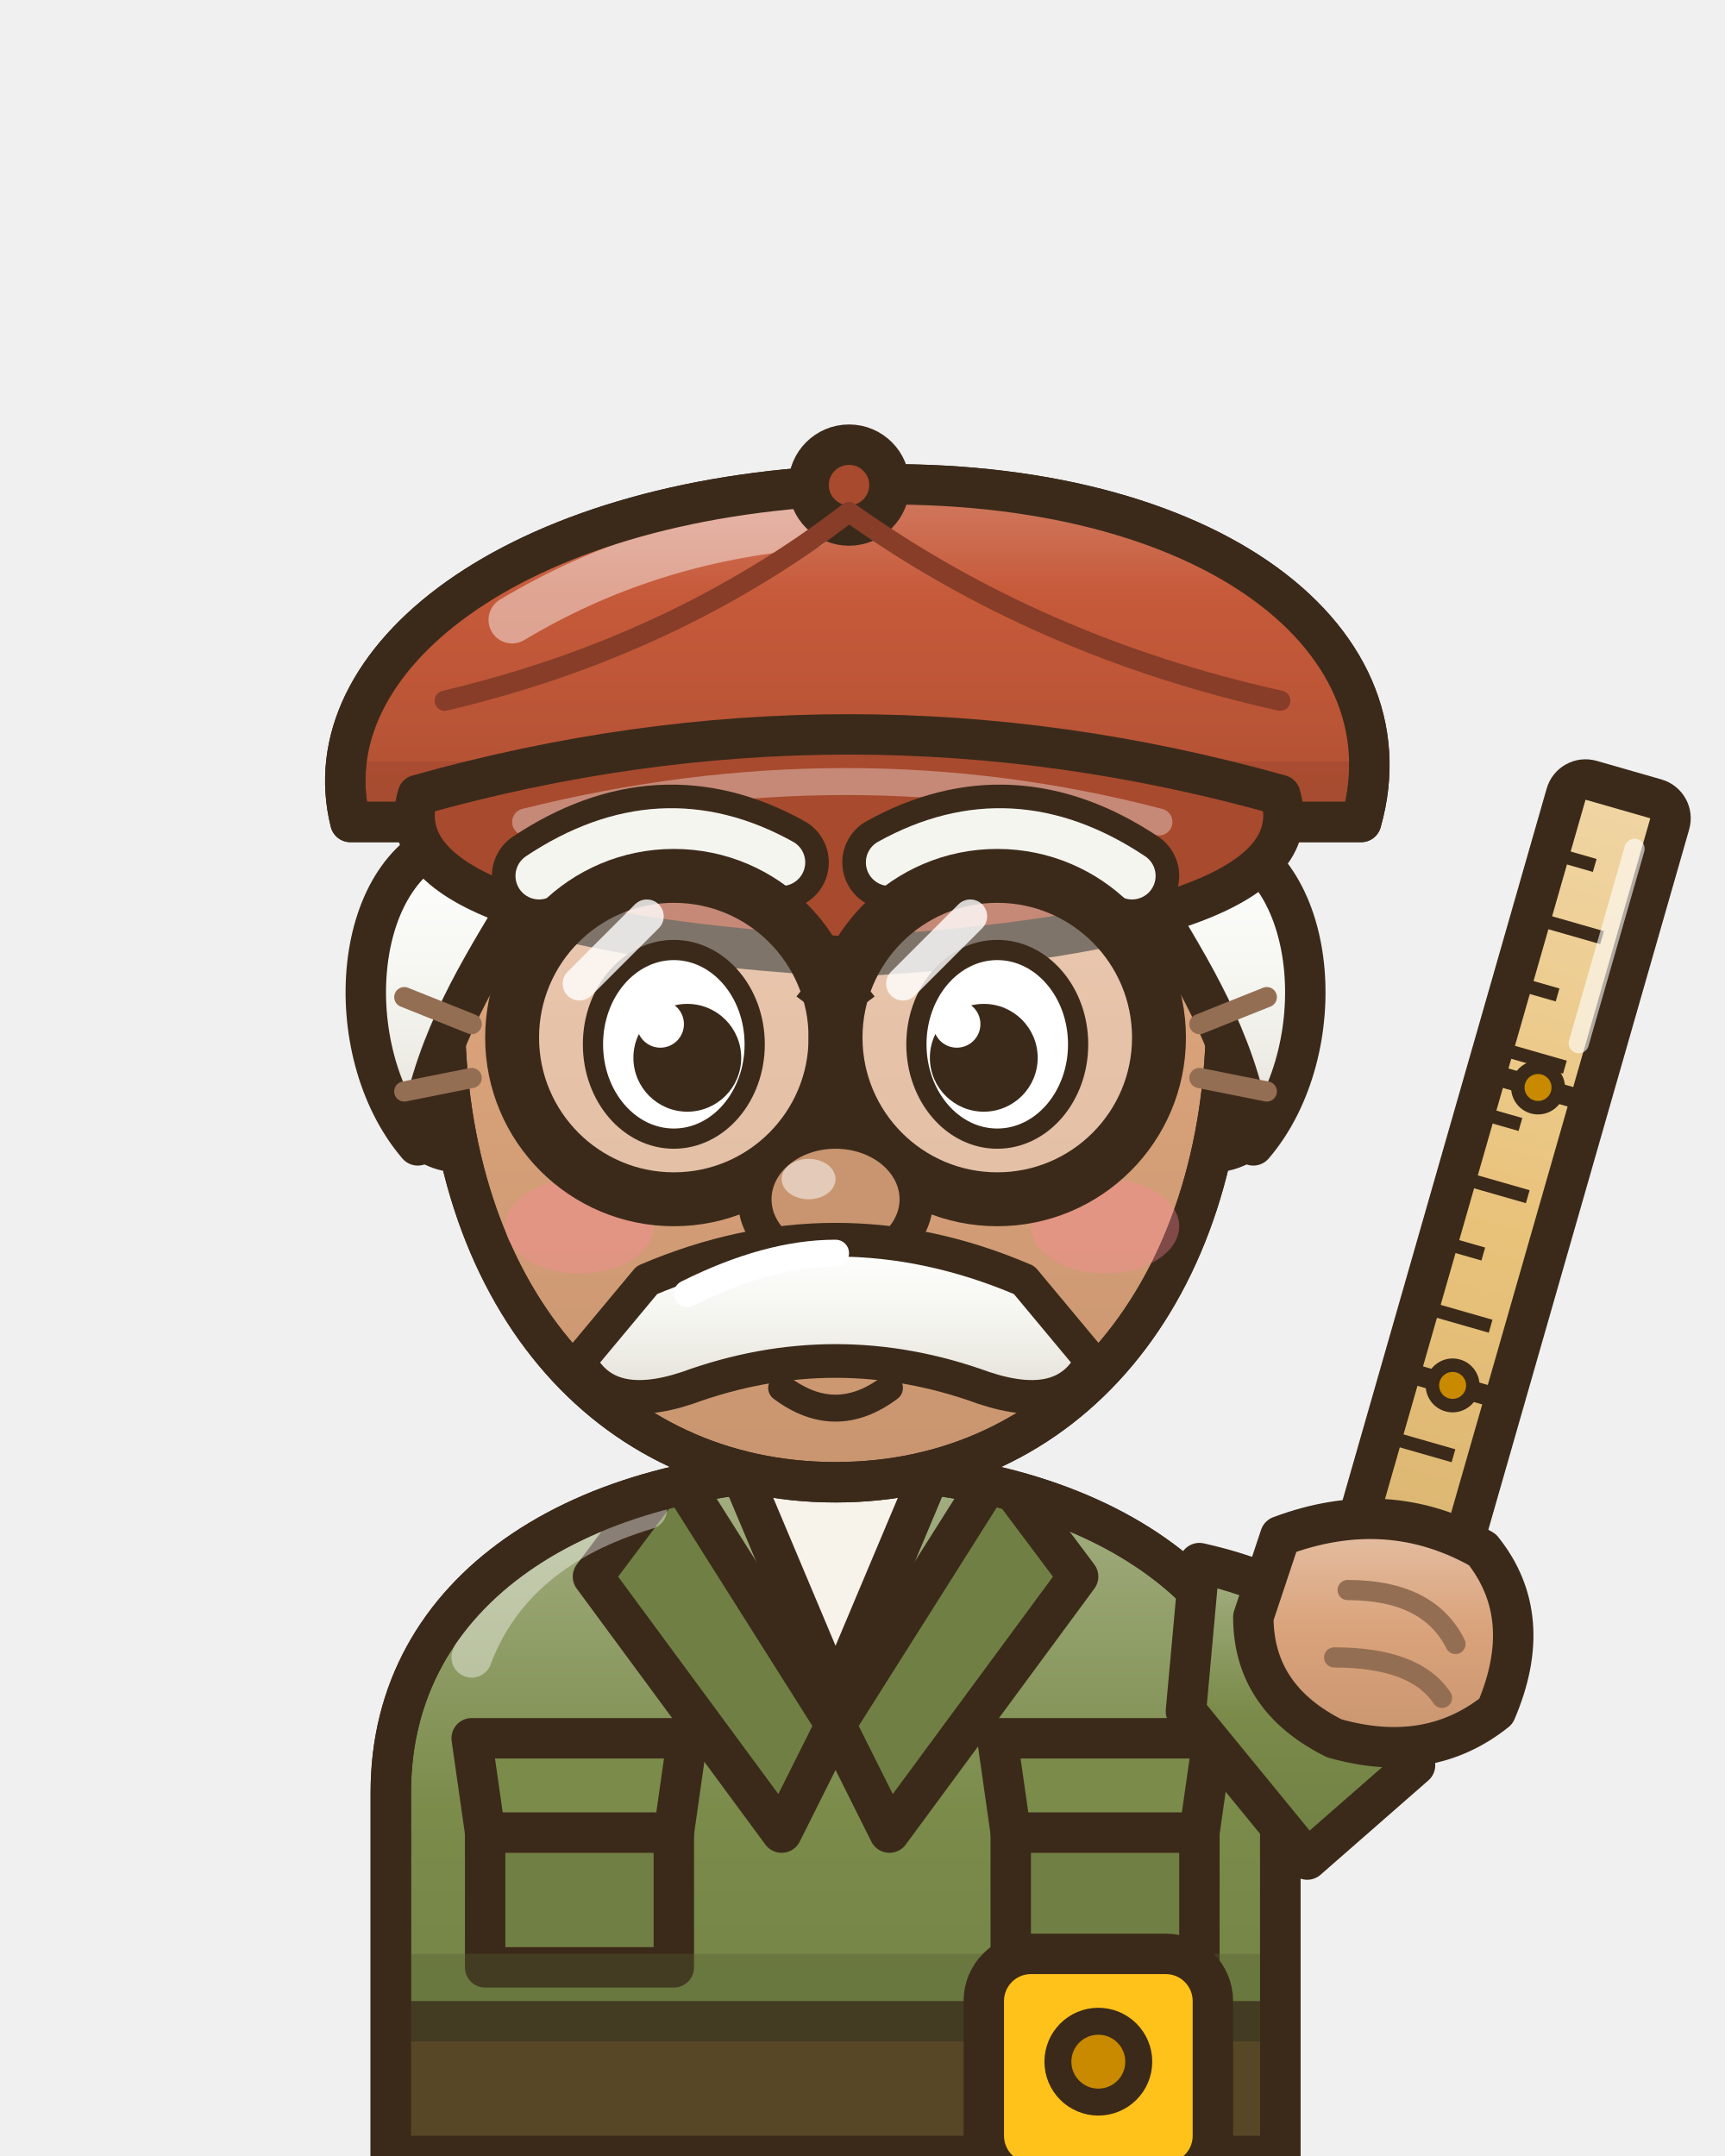
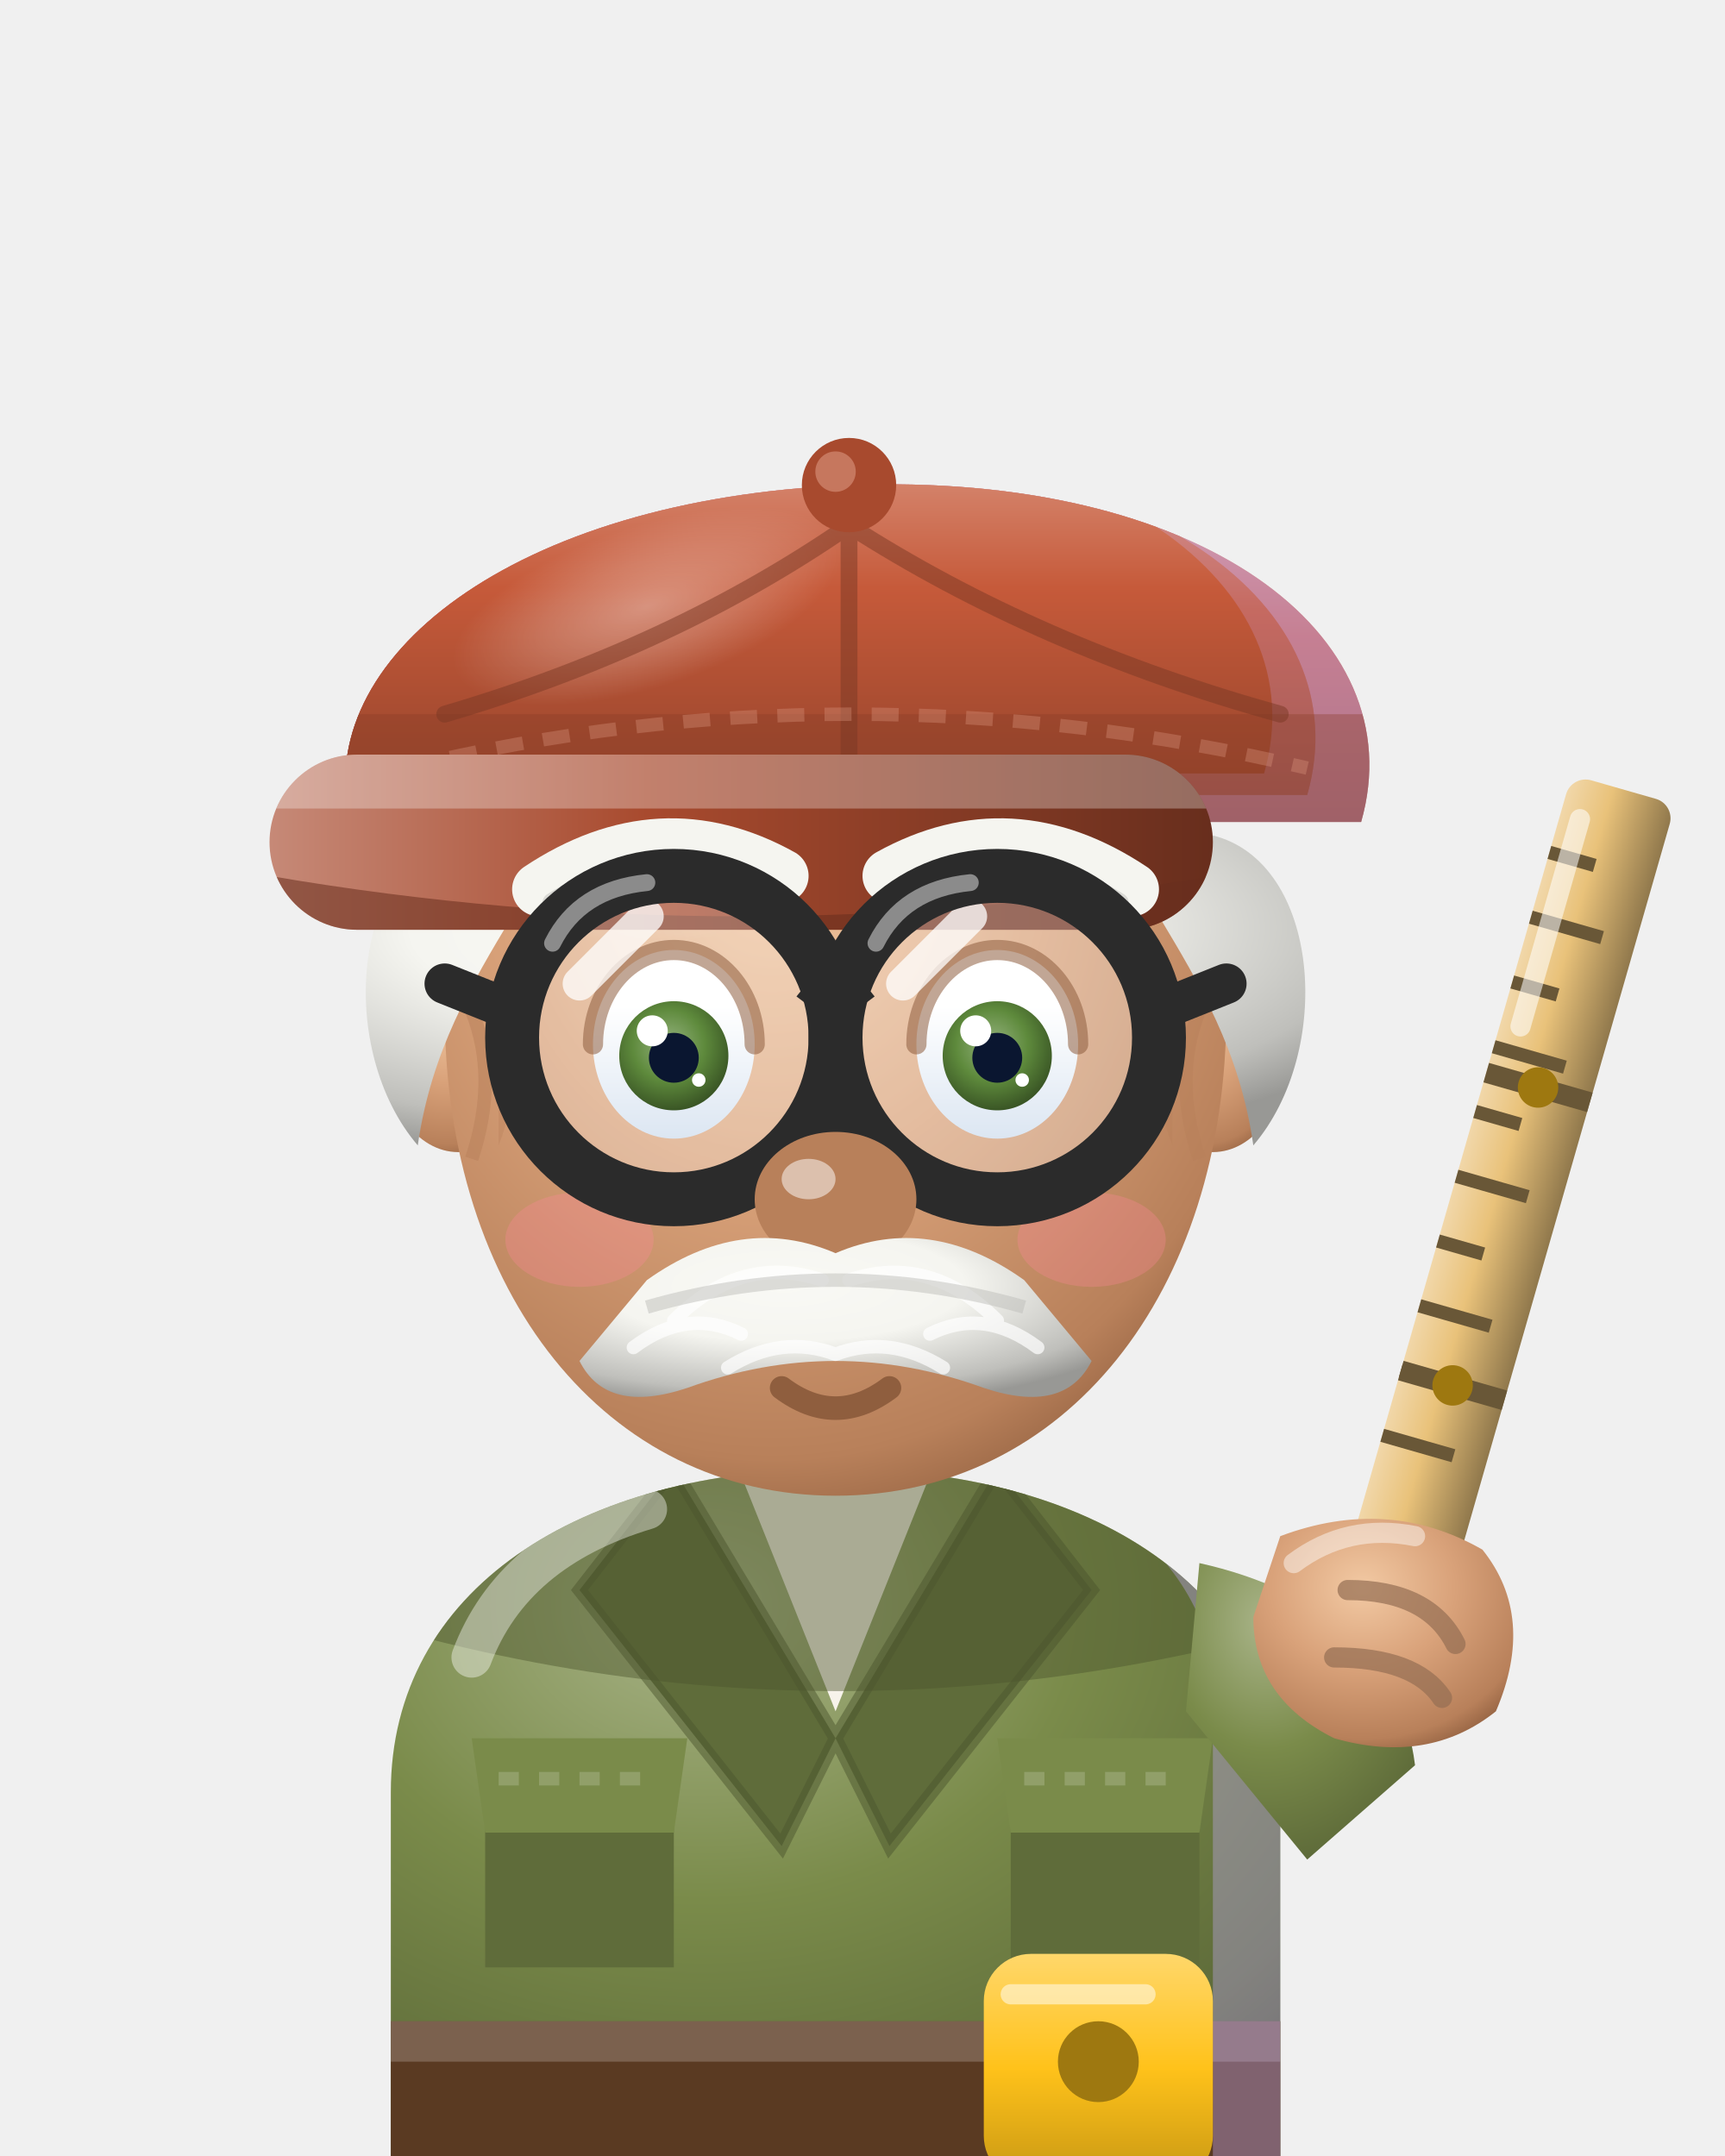
<svg xmlns="http://www.w3.org/2000/svg" viewBox="0 0 256 320" width="256" height="320">
  <defs>
-     <linearGradient id="sk" x1="0" y1="0" x2="0" y2="1">
-       <stop offset="0" stop-color="#E5C0A5" />
-       <stop offset=".5" stop-color="#D9A27A" />
-       <stop offset="1" stop-color="#C89570" />
+     <radialGradient id="gS" cx="0.42" cy="0.3" r="0.78">
+       <stop offset="0" stop-color="#F2C9A3" />
+       <stop offset=".45" stop-color="#D9A27A" />
+       <stop offset=".85" stop-color="#B8805A" />
+       <stop offset="1" stop-color="#8F5E3E" />
+     </radialGradient>
+     <linearGradient id="gC" x1="0" y1="0" x2="0" y2="1">
+       <stop offset="0" stop-color="#DA947F" />
+       <stop offset="0.45" stop-color="#C65A3A" />
+       <stop offset="1" stop-color="#9A462D" />
    </linearGradient>
-     <linearGradient id="cp" x1="0" y1="0" x2="0" y2="1">
-       <stop offset="0" stop-color="#D88F79" />
-       <stop offset=".5" stop-color="#C65A3A" />
-       <stop offset="1" stop-color="#B65335" />
+     <linearGradient id="gBd" x1="0" y1="0" x2="1" y2="0">
+       <stop offset="0" stop-color="#C68977" />
+       <stop offset=".4" stop-color="#A84A2E" />
+       <stop offset="1" stop-color="#682E1D" />
    </linearGradient>
-     <linearGradient id="jk" x1="0" y1="0" x2="0" y2="1">
-       <stop offset="0" stop-color="#A5B084" />
-       <stop offset=".5" stop-color="#7A8B4A" />
-       <stop offset="1" stop-color="#708044" />
+     <radialGradient id="gJ" cx="0.35" cy="0.2" r="0.95">
+       <stop offset="0" stop-color="#A9B489" />
+       <stop offset=".45" stop-color="#7A8B4A" />
+       <stop offset=".85" stop-color="#5F6C3A" />
+       <stop offset="1" stop-color="#4C562E" />
+     </radialGradient>
+     <radialGradient id="gW" cx="0.4" cy="0.3" r="0.78">
+       <stop offset="0" stop-color="#F9F9F5" />
+       <stop offset=".45" stop-color="#F5F5F0" />
+       <stop offset=".85" stop-color="#BFBFBB" />
+       <stop offset="1" stop-color="#989895" />
+     </radialGradient>
+     <linearGradient id="gR" x1="0" y1="0" x2="1" y2="0">
+       <stop offset="0" stop-color="#F1D7A9" />
+       <stop offset=".4" stop-color="#E9C27A" />
+       <stop offset="1" stop-color="#90784C" />
    </linearGradient>
-     <linearGradient id="wh" x1="0" y1="0" x2="0" y2="1">
-       <stop offset="0" stop-color="#FFFFFF" />
-       <stop offset=".5" stop-color="#F5F5F0" />
-       <stop offset="1" stop-color="#E3E0D7" />
+     <linearGradient id="gTp" x1="0" y1="0" x2="0" y2="1">
+       <stop offset="0" stop-color="#FFD76A" />
+       <stop offset="0.5" stop-color="#FFC21A" />
+       <stop offset="1" stop-color="#C79714" />
    </linearGradient>
-     <linearGradient id="ru" x1="0" y1="0" x2="0" y2="1">
-       <stop offset="0" stop-color="#F0D6A5" />
-       <stop offset=".5" stop-color="#E9C27A" />
-       <stop offset="1" stop-color="#D6B270" />
+     <radialGradient id="gSp" cx="0.5" cy="0.5" r="0.5">
+       <stop offset="0" stop-color="#FFFFFF" stop-opacity="0.35" />
+       <stop offset="0.55" stop-color="#FFFFFF" stop-opacity="0.175" />
+       <stop offset="1" stop-color="#FFFFFF" stop-opacity="0" />
+     </radialGradient>
+     <linearGradient id="eyw" x1="0" y1="0" x2="0" y2="1">
+       <stop offset=".3" stop-color="#FFFFFF" />
+       <stop offset="1" stop-color="#DCE6F2" />
    </linearGradient>
-     <path id="fc" d="M124 84C160 84 182 112 182 150C182 192 158 220 124 220C90 220 66 192 66 150C66 112 88 84 124 84Z" />
+     <radialGradient id="eyi" cx=".45" cy=".4" r=".6">
+       <stop offset="0" stop-color="#96B380" />
+       <stop offset=".55" stop-color="#5E8A3C" />
+       <stop offset="1" stop-color="#3A5625" />
+     </radialGradient>
+     <g id="ey">
+       <ellipse rx="12" ry="14" fill="url(#eyw)" />
+       <circle cy="1.7" r="8.1" fill="url(#eyi)" />
+       <circle cy="2" r="3.7" fill="#0A1630" />
+       <circle cx="-3.2" cy="-2" r="2.3" fill="#FFFFFF" />
+       <circle cx="3.7" cy="5.3" r="1" fill="#FFFFFF" />
+       <path d="M-12 0A12 14 0 0 1 12 0" fill="none" stroke="#8F5E3E" stroke-opacity=".55" stroke-width="3" stroke-linecap="round" />
+     </g>
+     <path id="fc" d="M124 84C160 84 182 112 182 150C182 192 158 222 124 222C90 222 66 192 66 150C66 112 88 84 124 84Z" />
    <path id="jt" d="M58 320V266C58 236 86 218 124 218C162 218 190 236 190 266V320Z" />
    <path id="cr" d="M52 122C46 98 76 74 126 72C178 70 210 94 202 122Z" />
-     <clipPath id="cf">
+     <rect id="peak" x="40" y="112" width="140" height="26" rx="13" />
+     <clipPath id="cfc">
      <use href="#fc" />
    </clipPath>
-     <clipPath id="cj">
+     <clipPath id="cjt">
      <use href="#jt" />
    </clipPath>
-     <clipPath id="cc">
+     <clipPath id="ccr">
      <use href="#cr" />
    </clipPath>
+     <clipPath id="cpeak">
+       <use href="#peak" />
+     </clipPath>
  </defs>
-   <g stroke="#3B2A1A" stroke-width="6" stroke-linejoin="round">
-     <use href="#jt" fill="url(#jk)" />
-     <g clip-path="url(#cj)">
-       <path d="M108 214L124 252L140 214Z" fill="#F7F3EA" />
-       <path d="M100 218L124 256L116 272L88 234ZM148 218L124 256L132 272L160 234Z" fill="#708044" />
-       <path d="M72 262H100V292H72ZM150 262H178V292H150Z" fill="#708044" />
-       <path d="M70 258H102L100 272H72ZM148 258H180L178 272H150Z" fill="#7A8B4A" />
-       <path d="M50 300H200V330H50Z" fill="#5A3A22" />
-       <path d="M50 290H200V330H50Z" fill="#535F32" fill-opacity=".35" stroke="none" />
-       <path d="M70 246Q76 230 96 224" fill="none" stroke="#FFFFFF" stroke-opacity=".4" stroke-width="6" stroke-linecap="round" />
+   <use href="#jt" fill="url(#gJ)" />
+   <g clip-path="url(#cjt)">
+     <path d="M108 214L124 254L140 214Z" fill="#F7F3EA" />
+     <path d="M100 218L124 258L116 274L86 236ZM148 218L124 258L132 274L162 236Z" fill="#5F6C3A" />
+     <path d="M100 218L124 258L116 274L86 236ZM148 218L124 258L132 274L162 236Z" fill="none" stroke="#4C562E" stroke-opacity=".5" stroke-width="2" />
+     <path d="M72 262H100V292H72ZM150 262H178V292H150Z" fill="#5F6C3A" />
+     <path d="M70 258H102L100 272H72ZM148 258H180L178 272H150Z" fill="#7A8B4A" />
+     <path d="M74 264H98M152 264H176" stroke="#A9B489" stroke-opacity=".5" stroke-width="2" stroke-dasharray="3 3" />
+     <path d="M50 300H200V330H50Z" fill="#5A3A22" />
+     <path d="M50 300H200V306H50Z" fill="#FFFFFF" fill-opacity=".2" />
+     <path d="M40 218H210V236Q124 266 40 236Z" fill="#4C562E" fill-opacity=".45" />
+     <path d="M70 246Q76 230 96 224" fill="none" stroke="#FFFFFF" stroke-opacity=".4" stroke-width="6" stroke-linecap="round" />
+     <path d="M180 330V246Q176 230 160 222L166 214Q188 230 190 250V330Z" fill="#C7ADFF" fill-opacity=".35" />
+   </g>
+   <rect x="146" y="290" width="34" height="34" rx="7" fill="url(#gTp)" />
+   <circle cx="163" cy="306" r="6" fill="#9E7810" />
+   <path d="M150 296H170" stroke="#FFFFFF" stroke-opacity=".5" stroke-width="3" stroke-linecap="round" />
+   <ellipse cx="68" cy="156" rx="11" ry="15" fill="url(#gS)" />
+   <ellipse cx="180" cy="156" rx="11" ry="15" fill="url(#gS)" />
+   <use href="#fc" fill="url(#gS)" />
+   <g clip-path="url(#cfc)">
+     <path d="M40 198C80 236 168 236 208 198V250H40Z" fill="#946E53" fill-opacity=".4" />
+     <path d="M40 210C80 242 168 242 208 210V250H40Z" fill="#946E53" fill-opacity=".25" />
+     <path d="M40 112H210V140C168 124 82 124 40 140Z" fill="#946E53" fill-opacity=".42" />
+     <path d="M172 110Q194 150 172 222H188Q200 170 192 110Z" fill="#C7ADFF" fill-opacity=".32" />
+     <ellipse cx="96" cy="128" rx="26" ry="12" fill="url(#gSp)" />
+     <g fill="#B8805A" fill-opacity=".35">
+       <path d="M74 150Q78 160 74 170M174 150Q170 160 174 170" />
+       <path d="M70 150Q74 160 70 172M178 150Q174 160 178 172" fill="none" stroke="#B8805A" stroke-opacity=".5" stroke-width="2" />
    </g>
-     <use href="#jt" fill="none" />
-     <rect x="146" y="290" width="34" height="34" rx="7" fill="#FFC21A" />
-     <circle cx="163" cy="306" r="6" fill="#C98A00" stroke-width="4" />
-     <ellipse cx="68" cy="156" rx="11" ry="15" fill="url(#sk)" />
-     <ellipse cx="180" cy="156" rx="11" ry="15" fill="url(#sk)" />
-     <use href="#fc" fill="url(#sk)" />
-     <g clip-path="url(#cf)" stroke="none">
-       <path d="M40 198C80 232 168 232 208 198V240H40Z" fill="#946E53" fill-opacity=".35" />
-       <path d="M40 112H210V128C168 120 82 120 40 128Z" fill="#946E53" fill-opacity=".4" />
+   </g>
+   <path d="M68 124C52 128 50 156 62 170C64 156 70 146 76 136ZM180 124C196 128 198 156 186 170C184 156 178 146 172 136Z" fill="url(#gW)" />
+   <use href="#cr" fill="url(#gC)" />
+   <g clip-path="url(#ccr)">
+     <use href="#cr" fill="#C7ADFF" fill-opacity="0.45" />
+     <use href="#cr" fill="url(#gC)" transform="translate(-8 -4)" />
+     <use href="#cr" fill="#C7ADFF" fill-opacity="0.2" transform="translate(-8 -4)" />
+     <use href="#cr" fill="url(#gC)" transform="translate(-14.4 -7.2)" />
+     <path d="M40 106H214V126H40Z" fill="#873D27" fill-opacity=".35" />
+     <ellipse cx="96" cy="90" rx="30" ry="12" transform="rotate(-18 96 90)" fill="url(#gSp)" />
+     <path d="M126 78Q100 96 66 106M126 78Q154 96 190 106M126 76V120" fill="none" stroke="#7B3824" stroke-opacity=".5" stroke-width="2.5" stroke-linecap="round" />
+     <path d="M60 114Q126 98 194 114" fill="none" stroke="#DA947F" stroke-opacity=".35" stroke-width="2" stroke-dasharray="4 3" />
+   </g>
+   <circle cx="126" cy="72" r="7" fill="#A84A2E" />
+   <circle cx="124" cy="70" r="3" fill="#DA947F" fill-opacity=".6" />
+   <use href="#peak" fill="url(#gBd)" />
+   <g clip-path="url(#cpeak)">
+     <rect x="40" y="112" width="140" height="8" fill="#FFFFFF" fill-opacity=".3" />
+     <path d="M40 130Q110 142 180 130V140H40Z" fill="#682E1D" fill-opacity=".55" />
+   </g>
+   <g id="face">
+     <g fill="#FF879A" fill-opacity=".3">
+       <ellipse cx="86" cy="184" rx="11" ry="7" />
+       <ellipse cx="162" cy="184" rx="11" ry="7" />
    </g>
-     <use href="#fc" fill="none" />
-     <path d="M68 124C52 128 50 156 62 170C64 156 70 146 76 136ZM180 124C196 128 198 156 186 170C184 156 178 146 172 136Z" fill="url(#wh)" />
-     <use href="#cr" fill="url(#cp)" />
-     <g clip-path="url(#cc)" stroke="none">
-       <use href="#cr" fill="#873D27" fill-opacity=".35" />
-       <use href="#cr" y="-9" fill="url(#cp)" />
-       <path d="M76 92Q96 80 120 78" fill="none" stroke="#FFFFFF" stroke-opacity=".45" stroke-width="7" stroke-linecap="round" />
-     </g>
-     <use href="#cr" fill="none" />
-     <circle cx="126" cy="72" r="6" fill="#A84A2E" />
-     <path d="M126 76Q100 96 66 104M126 76Q154 96 190 104" fill="none" stroke="#873D27" stroke-width="3" stroke-linecap="round" />
-     <path d="M62 118Q126 100 190 118Q196 138 126 142Q56 138 62 118Z" fill="#A84A2E" />
-     <path d="M78 122Q126 110 172 122" fill="none" stroke="#FFFFFF" stroke-opacity=".35" stroke-width="4" stroke-linecap="round" />
-     <g id="face">
-       <g fill="#FF879A" fill-opacity=".35" stroke="none">
-         <ellipse cx="86" cy="182" rx="11" ry="7" />
-         <ellipse cx="164" cy="182" rx="11" ry="7" />
-       </g>
-       <path d="M70 152L60 148M70 160L60 162M178 152L188 148M178 160L188 162" stroke="#946E53" stroke-width="3" stroke-linecap="round" />
-       <path d="M80 130Q98 118 116 128M132 128Q150 118 168 130" fill="none" stroke-width="14" stroke-linecap="round" />
-       <path d="M80 130Q98 118 116 128M132 128Q150 118 168 130" fill="none" stroke="#F5F5F0" stroke-width="7" stroke-linecap="round" />
-       <circle cx="100" cy="154" r="24" fill="#FFFFFF" fill-opacity=".35" stroke="none" />
-       <circle cx="148" cy="154" r="24" fill="#FFFFFF" fill-opacity=".35" stroke="none" />
-       <ellipse cx="100" cy="155" rx="12" ry="14" fill="#FFFFFF" stroke-width="3" />
-       <ellipse cx="148" cy="155" rx="12" ry="14" fill="#FFFFFF" stroke-width="3" />
-       <circle cx="102" cy="157" r="8" fill="#3B2A1A" stroke="none" />
-       <circle cx="146" cy="157" r="8" fill="#3B2A1A" stroke="none" />
-       <circle cx="98" cy="152" r="3.5" fill="#FFFFFF" stroke="none" />
-       <circle cx="142" cy="152" r="3.5" fill="#FFFFFF" stroke="none" />
-       <circle cx="100" cy="154" r="24" fill="none" stroke-width="8" />
-       <circle cx="148" cy="154" r="24" fill="none" stroke-width="8" />
-       <path d="M121 150Q124 146 127 150" fill="none" stroke-width="7" />
-       <path d="M86 146L96 136M134 146L144 136" stroke="#FFFFFF" stroke-opacity=".8" stroke-width="5" stroke-linecap="round" />
-       <ellipse cx="124" cy="178" rx="12" ry="10" fill="#C89570" stroke-width="5" />
-       <ellipse cx="120" cy="175" rx="4" ry="3" fill="#FFFFFF" fill-opacity=".5" stroke="none" />
-       <path d="M116 206Q124 212 132 206" fill="none" stroke-width="4" stroke-linecap="round" />
-       <path d="M96 190Q124 178 152 190L162 202Q158 210 146 206Q124 198 102 206Q90 210 86 202Z" fill="url(#wh)" stroke-width="5" />
-       <path d="M102 192Q114 186 124 186" fill="none" stroke="#FFFFFF" stroke-width="4" stroke-linecap="round" />
-     </g>
-     <g transform="rotate(16 204 246)">
-       <rect x="196" y="112" width="16" height="136" rx="3" fill="url(#ru)" />
-       <path d="M196 124H203M196 134H207M196 144H203M196 154H207M196 164H203M196 174H207M196 184H203M196 194H207M196 204H203M196 214H207" stroke-width="2" />
-       <path d="M196 158H212M196 204H212" stroke-width="3" />
-       <circle cx="204" cy="158" r="3" fill="#C98A00" stroke-width="2" />
-       <circle cx="204" cy="204" r="3" fill="#C98A00" stroke-width="2" />
-       <path d="M208 120V150" stroke="#FFFFFF" stroke-opacity=".6" stroke-width="3" stroke-linecap="round" />
-     </g>
-     <path d="M178 232C196 236 208 246 210 262L194 276L176 254Z" fill="url(#jk)" />
-     <path d="M190 228Q206 222 220 230Q228 240 222 254Q212 262 198 258Q186 252 186 240Z" fill="url(#sk)" />
-     <path d="M200 236Q212 236 216 244M198 246Q210 246 214 252" fill="none" stroke="#946E53" stroke-width="3" stroke-linecap="round" />
+     <path d="M80 132Q98 120 116 130M132 130Q150 120 168 132" fill="none" stroke="#F5F5F0" stroke-width="8" stroke-linecap="round" />
+     <path d="M82 134Q98 124 114 132M134 132Q150 124 166 134" fill="none" stroke="#BFBFBB" stroke-opacity=".5" stroke-width="3" stroke-linecap="round" />
+     <circle cx="100" cy="154" r="24" fill="#FFFFFF" fill-opacity=".28" />
+     <circle cx="148" cy="154" r="24" fill="#FFFFFF" fill-opacity=".28" />
+     <use href="#ey" transform="translate(100 155)" />
+     <use href="#ey" transform="translate(148 155)" />
+     <path d="M86 146L96 136M134 146L144 136" stroke="#FFFFFF" stroke-opacity=".75" stroke-width="5" stroke-linecap="round" />
+     <circle cx="100" cy="154" r="24" fill="none" stroke="#2B2B2B" stroke-width="8" />
+     <circle cx="148" cy="154" r="24" fill="none" stroke="#2B2B2B" stroke-width="8" />
+     <path d="M121 150Q124 146 127 150" fill="none" stroke="#2B2B2B" stroke-width="7" />
+     <path d="M76 150L66 146M172 150L182 146" stroke="#2B2B2B" stroke-width="6" stroke-linecap="round" />
+     <path d="M82 140Q86 132 96 131M130 140Q134 132 144 131" fill="none" stroke="#FFFFFF" stroke-opacity=".45" stroke-width="2.5" stroke-linecap="round" />
+     <ellipse cx="124" cy="178" rx="12" ry="10" fill="#B8805A" />
+     <ellipse cx="120" cy="175" rx="4" ry="3" fill="#FFFFFF" fill-opacity=".5" />
+     <path d="M116 206Q124 212 132 206" fill="none" stroke="#8F5E3E" stroke-width="3.5" stroke-linecap="round" />
+     <path d="M96 190Q110 180 124 186Q138 180 152 190L162 202Q158 210 146 206Q124 198 102 206Q90 210 86 202Z" fill="url(#gW)" />
+     <path d="M100 196Q110 186 122 190M126 190Q138 186 148 196M94 200Q102 194 110 198M138 198Q146 194 154 200M108 203Q116 198 124 201M124 201Q132 198 140 203" fill="none" stroke="#FFFFFF" stroke-opacity=".7" stroke-width="2" stroke-linecap="round" />
+     <path d="M96 194Q124 186 152 194" fill="none" stroke="#BFBFBB" stroke-opacity=".5" stroke-width="2" />
  </g>
+   <g transform="rotate(16 204 246)">
+     <rect x="196" y="112" width="16" height="136" rx="3" fill="url(#gR)" />
+     <path d="M196 124H203M196 134H207M196 144H203M196 154H207M196 164H203M196 174H207M196 184H203M196 194H207M196 204H203M196 214H207" stroke="#695737" stroke-width="2" />
+     <path d="M196 158H212M196 204H212" stroke="#695737" stroke-width="3" />
+     <circle cx="204" cy="158" r="3" fill="#9E7810" />
+     <circle cx="204" cy="204" r="3" fill="#9E7810" />
+     <path d="M199 118V150" stroke="#FFFFFF" stroke-opacity=".55" stroke-width="3" stroke-linecap="round" />
+   </g>
+   <path d="M178 232C196 236 208 246 210 262L194 276L176 254Z" fill="url(#gJ)" />
+   <path d="M190 228Q206 222 220 230Q228 240 222 254Q212 262 198 258Q186 252 186 240Z" fill="url(#gS)" />
+   <path d="M200 236Q212 236 216 244M198 246Q210 246 214 252" fill="none" stroke="#946E53" stroke-opacity=".7" stroke-width="3" stroke-linecap="round" />
+   <path d="M192 232Q200 226 210 228" fill="none" stroke="#FFFFFF" stroke-opacity=".45" stroke-width="3" stroke-linecap="round" />
</svg>
